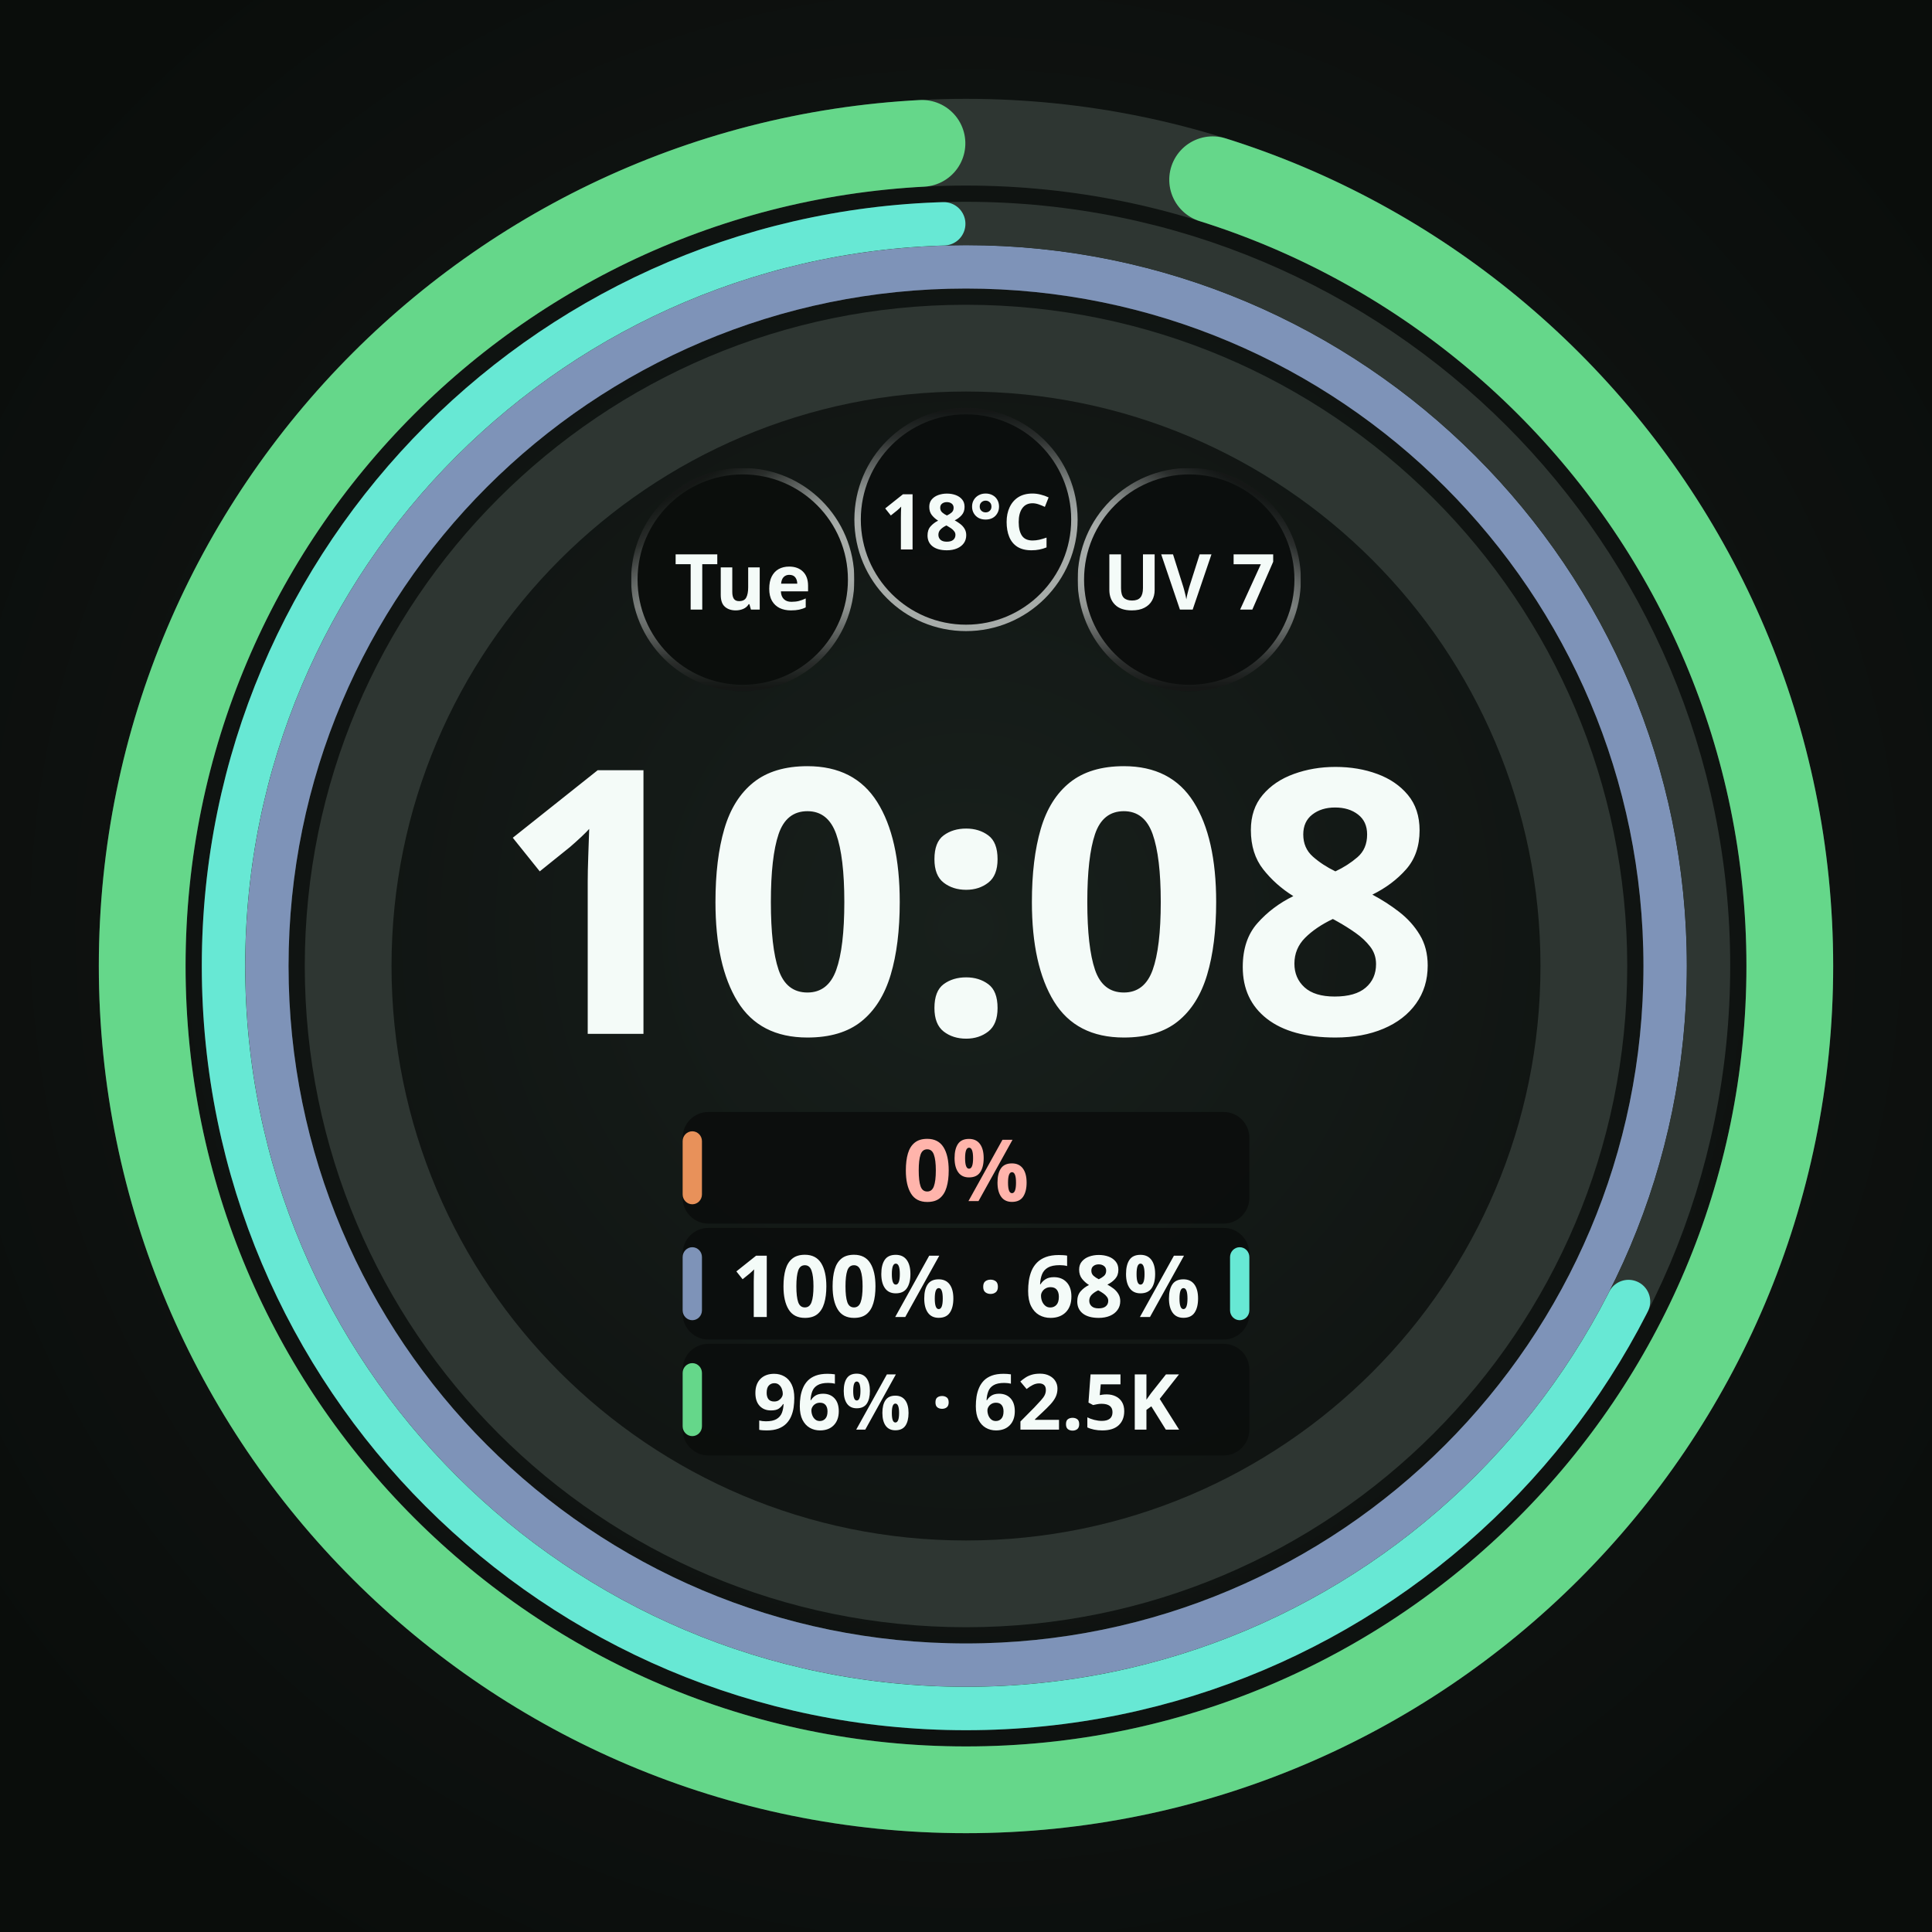
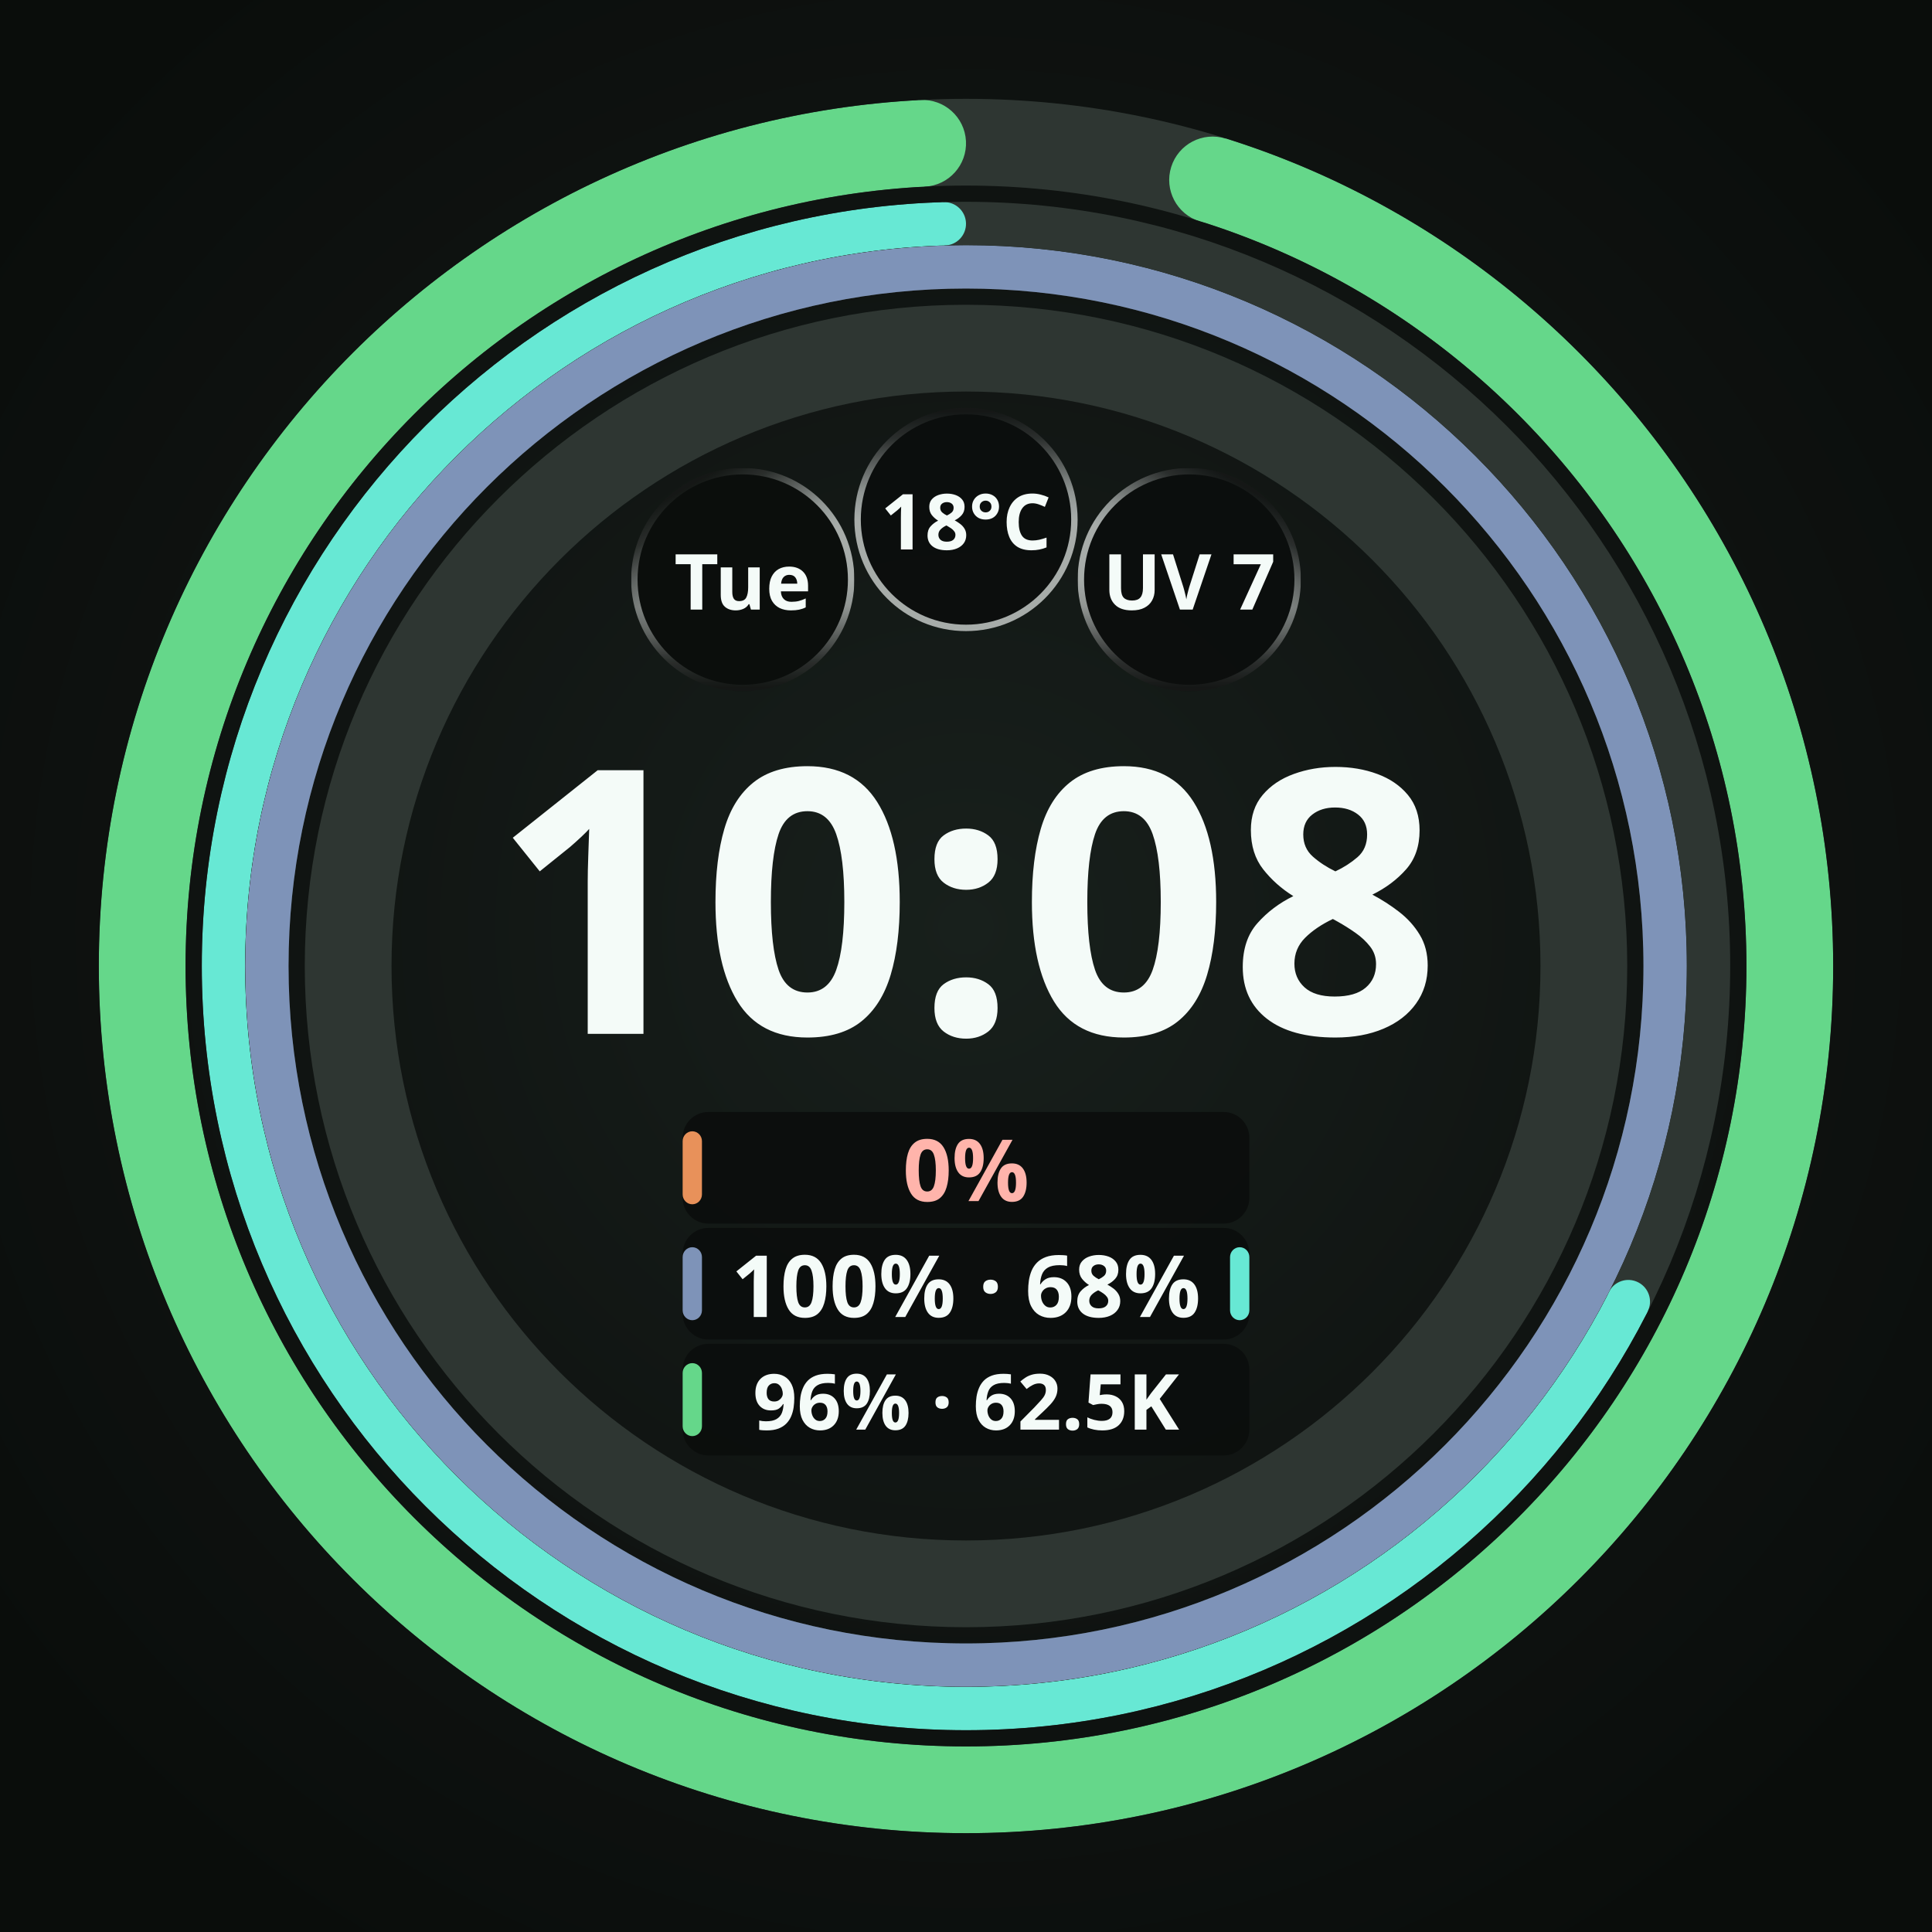
<svg xmlns="http://www.w3.org/2000/svg" width="450" height="450" viewBox="0 0 450 450" role="img" aria-label="Claude zero with Cursor pair and Codex">
  <defs>
    <radialGradient id="lift" cx="50%" cy="48%" r="62%">
      <stop offset="0%" stop-color="#18201C" />
      <stop offset="55%" stop-color="#101412" />
      <stop offset="100%" stop-color="#0A0D0B" />
    </radialGradient>
    <radialGradient id="cellRecess" cx="50%" cy="50%" r="50%">
      <stop offset="0%" stop-color="#0B0E0C" />
      <stop offset="55%" stop-color="#0B0E0C" />
      <stop offset="100%" stop-color="#242A27" />
    </radialGradient>
  </defs>
  <rect width="450" height="450" fill="url(#lift)" />
  <circle cx="225" cy="225" r="143.91" fill="none" stroke="#2E3632" stroke-width="20.205" />
  <circle cx="225" cy="225" r="162.844" fill="none" stroke="#2E3632" stroke-width="10.103" />
  <circle cx="225" cy="225" r="162.844" fill="none" stroke="#7E93B8" stroke-width="10.103" />
  <circle cx="225" cy="225" r="172.946" fill="none" stroke="#2E3632" stroke-width="10.103" />
-   <circle cx="225" cy="225" r="172.946" fill="none" stroke="#67E8D4" stroke-width="10.103" stroke-linecap="round" stroke-dasharray="728.82 1086.65" stroke-dashoffset="-352.78" transform="rotate(-90 225 225)" />
+   <defs>
+     <mask id="arc-225-225-172.94625-10.102500000000001" maskUnits="userSpaceOnUse" x="0" y="0" width="450" height="450">
+       <circle cx="225" cy="225" r="172.946" fill="none" stroke="#ffffff" stroke-width="10.103" stroke-linecap="butt" stroke-dasharray="728.822 1086.653" stroke-dashoffset="-352.78" transform="rotate(-90 225 225)" />
+       <ellipse cx="225" cy="52.054" rx="5.051" ry="5.051" fill="#ffffff" transform="rotate(116.8734 225 225)" />
+       <ellipse cx="225" cy="52.054" rx="5.051" ry="5.051" fill="#ffffff" transform="rotate(358.3266 225 225)" />
+     </mask>
+   </defs>
+   <circle cx="225" cy="225" r="172.946" fill="none" stroke="#67E8D4" stroke-width="10.103" mask="url(#arc-225-225-172.94625-10.102500000000001)" />
  <circle cx="225" cy="225" r="191.88" fill="none" stroke="#2E3632" stroke-width="20.205" />
-   <circle cx="225" cy="225" r="191.88" fill="none" stroke="#65D78A" stroke-width="20.205" stroke-linecap="round" stroke-dasharray="1137.19 1205.62" stroke-dashoffset="-58.33" transform="rotate(-90 225 225)" />
+   <defs>
+     <mask id="arc-225-225-191.88-20.205000000000002" maskUnits="userSpaceOnUse" x="0" y="0" width="450" height="450">
+       <circle cx="225" cy="225" r="191.88" fill="none" stroke="#ffffff" stroke-width="20.205" stroke-linecap="butt" stroke-dasharray="1137.188 1205.618" stroke-dashoffset="-58.327" transform="rotate(-90 225 225)" />
+       <ellipse cx="225" cy="33.12" rx="10.103" ry="10.103" fill="#ffffff" transform="rotate(17.41663 225 225)" />
+       <ellipse cx="225" cy="33.12" rx="10.103" ry="10.103" fill="#ffffff" transform="rotate(356.9834 225 225)" />
+     </mask>
+   </defs>
+   <circle cx="225" cy="225" r="191.88" fill="none" stroke="#65D78A" stroke-width="20.205" mask="url(#arc-225-225-191.88-20.205000000000002)" />
  <circle cx="173.0" cy="135.0" r="26.0" fill="#0B0E0C" />
  <defs>
    <linearGradient id="cellRing0" gradientUnits="userSpaceOnUse" x1="185.632" y1="156.863" x2="160.368" y2="113.137">
      <stop offset="0" stop-color="#F4FBF8" stop-opacity="0.667" />
      <stop offset="0.5" stop-color="#F4FBF8" stop-opacity="0.667" />
      <stop offset="0.625" stop-color="#F4FBF8" stop-opacity="0.569" />
      <stop offset="0.75" stop-color="#F4FBF8" stop-opacity="0.353" />
      <stop offset="0.875" stop-color="#F4FBF8" stop-opacity="0.137" />
      <stop offset="1" stop-color="#F4FBF8" stop-opacity="0.039" />
    </linearGradient>
    <linearGradient id="cellBottom0" gradientUnits="userSpaceOnUse" x1="173" y1="109.75" x2="173" y2="160.25">
      <stop offset="0" stop-color="white" stop-opacity="1" />
      <stop offset="0.5" stop-color="white" stop-opacity="1" />
      <stop offset="0.625" stop-color="white" stop-opacity="0.855" />
      <stop offset="0.75" stop-color="white" stop-opacity="0.529" />
      <stop offset="0.875" stop-color="white" stop-opacity="0.208" />
      <stop offset="1" stop-color="white" stop-opacity="0.059" />
    </linearGradient>
    <mask id="cellBottomMask0" maskUnits="userSpaceOnUse" x="147" y="109" width="52" height="52">
      <rect x="147" y="109" width="52" height="52" fill="url(#cellBottom0)" />
    </mask>
  </defs>
  <circle cx="173.0" cy="135.0" r="25.25" fill="none" stroke="url(#cellRing0)" stroke-width="1.50" stroke-opacity="1" mask="url(#cellBottomMask0)" />
  <text x="173.0" y="135.0" text-anchor="middle" dominant-baseline="central" font-family="Noto Sans, sans-serif" font-size="18.0" font-weight="700" fill="#F4FBF8" fill-opacity="1">Tue</text>
  <circle cx="225.0" cy="121.0" r="26.0" fill="#0B0E0C" fill-opacity="0.92" />
  <defs>
    <linearGradient id="cellRing1" gradientUnits="userSpaceOnUse" x1="225" y1="146.25" x2="225" y2="95.75">
      <stop offset="0" stop-color="#F4FBF8" stop-opacity="0.667" />
      <stop offset="0.5" stop-color="#F4FBF8" stop-opacity="0.667" />
      <stop offset="0.625" stop-color="#F4FBF8" stop-opacity="0.569" />
      <stop offset="0.75" stop-color="#F4FBF8" stop-opacity="0.353" />
      <stop offset="0.875" stop-color="#F4FBF8" stop-opacity="0.137" />
      <stop offset="1" stop-color="#F4FBF8" stop-opacity="0.039" />
    </linearGradient>
  </defs>
  <circle cx="225.0" cy="121.0" r="25.25" fill="none" stroke="url(#cellRing1)" stroke-width="1.50" stroke-opacity="1" />
  <text x="225.0" y="121.0" text-anchor="middle" dominant-baseline="central" font-family="Noto Sans, sans-serif" font-size="18.0" font-weight="700" fill="#F4FBF8" fill-opacity="1">18°C</text>
  <circle cx="277.0" cy="135.0" r="26.0" fill="#0B0E0C" fill-opacity="0.92" />
  <defs>
    <linearGradient id="cellRing2" gradientUnits="userSpaceOnUse" x1="264.368" y1="156.863" x2="289.632" y2="113.137">
      <stop offset="0" stop-color="#F4FBF8" stop-opacity="0.667" />
      <stop offset="0.5" stop-color="#F4FBF8" stop-opacity="0.667" />
      <stop offset="0.625" stop-color="#F4FBF8" stop-opacity="0.569" />
      <stop offset="0.75" stop-color="#F4FBF8" stop-opacity="0.353" />
      <stop offset="0.875" stop-color="#F4FBF8" stop-opacity="0.137" />
      <stop offset="1" stop-color="#F4FBF8" stop-opacity="0.039" />
    </linearGradient>
    <linearGradient id="cellBottom2" gradientUnits="userSpaceOnUse" x1="277" y1="109.75" x2="277" y2="160.25">
      <stop offset="0" stop-color="white" stop-opacity="1" />
      <stop offset="0.5" stop-color="white" stop-opacity="1" />
      <stop offset="0.625" stop-color="white" stop-opacity="0.855" />
      <stop offset="0.75" stop-color="white" stop-opacity="0.529" />
      <stop offset="0.875" stop-color="white" stop-opacity="0.208" />
      <stop offset="1" stop-color="white" stop-opacity="0.059" />
    </linearGradient>
    <mask id="cellBottomMask2" maskUnits="userSpaceOnUse" x="251" y="109" width="52" height="52">
      <rect x="251" y="109" width="52" height="52" fill="url(#cellBottom2)" />
    </mask>
  </defs>
  <circle cx="277.0" cy="135.0" r="25.25" fill="none" stroke="url(#cellRing2)" stroke-width="1.50" stroke-opacity="1" mask="url(#cellBottomMask2)" />
  <text x="277.0" y="135.0" text-anchor="middle" dominant-baseline="central" font-family="Noto Sans, sans-serif" font-size="18.0" font-weight="700" fill="#F4FBF8" fill-opacity="1">UV 7</text>
  <text x="225" y="240.8" text-anchor="middle" font-family="Noto Sans, sans-serif" font-size="86.0" font-weight="700" fill="#F4FBF8">10:08</text>
  <rect x="159.0" y="259.0" width="132.0" height="26.0" rx="6.0" fill="#0B0E0C" fill-opacity="0.92" />
  <rect x="159.0" y="263.5" width="4.5" height="17.0" rx="2.3" fill="#E8915A" />
  <text x="225.0" y="272.0" text-anchor="middle" dominant-baseline="central" font-family="Noto Sans, sans-serif" font-size="20.0" font-weight="700" fill="#F4FBF8">
    <tspan fill="#FFB4AB">0%</tspan>
  </text>
  <rect x="159.0" y="286.0" width="132.0" height="26.0" rx="6.0" fill="#0B0E0C" fill-opacity="0.92" />
  <rect x="159.0" y="290.5" width="4.5" height="17.0" rx="2.3" fill="#7E93B8" />
  <text x="225.0" y="299.0" text-anchor="middle" dominant-baseline="central" font-family="Noto Sans, sans-serif" font-size="20.0" font-weight="700" fill="#F4FBF8">100% · 68%</text>
  <rect x="286.5" y="290.5" width="4.5" height="17.0" rx="2.3" fill="#67E8D4" />
  <rect x="159.0" y="313.0" width="132.0" height="26.0" rx="6.0" fill="#0B0E0C" fill-opacity="0.92" />
  <rect x="159.0" y="317.5" width="4.5" height="17.0" rx="2.3" fill="#65D78A" />
  <text x="225.0" y="326.0" text-anchor="middle" dominant-baseline="central" font-family="Noto Sans, sans-serif" font-size="18.0" font-weight="700" fill="#F4FBF8">96% · 62.5K</text>
</svg>
